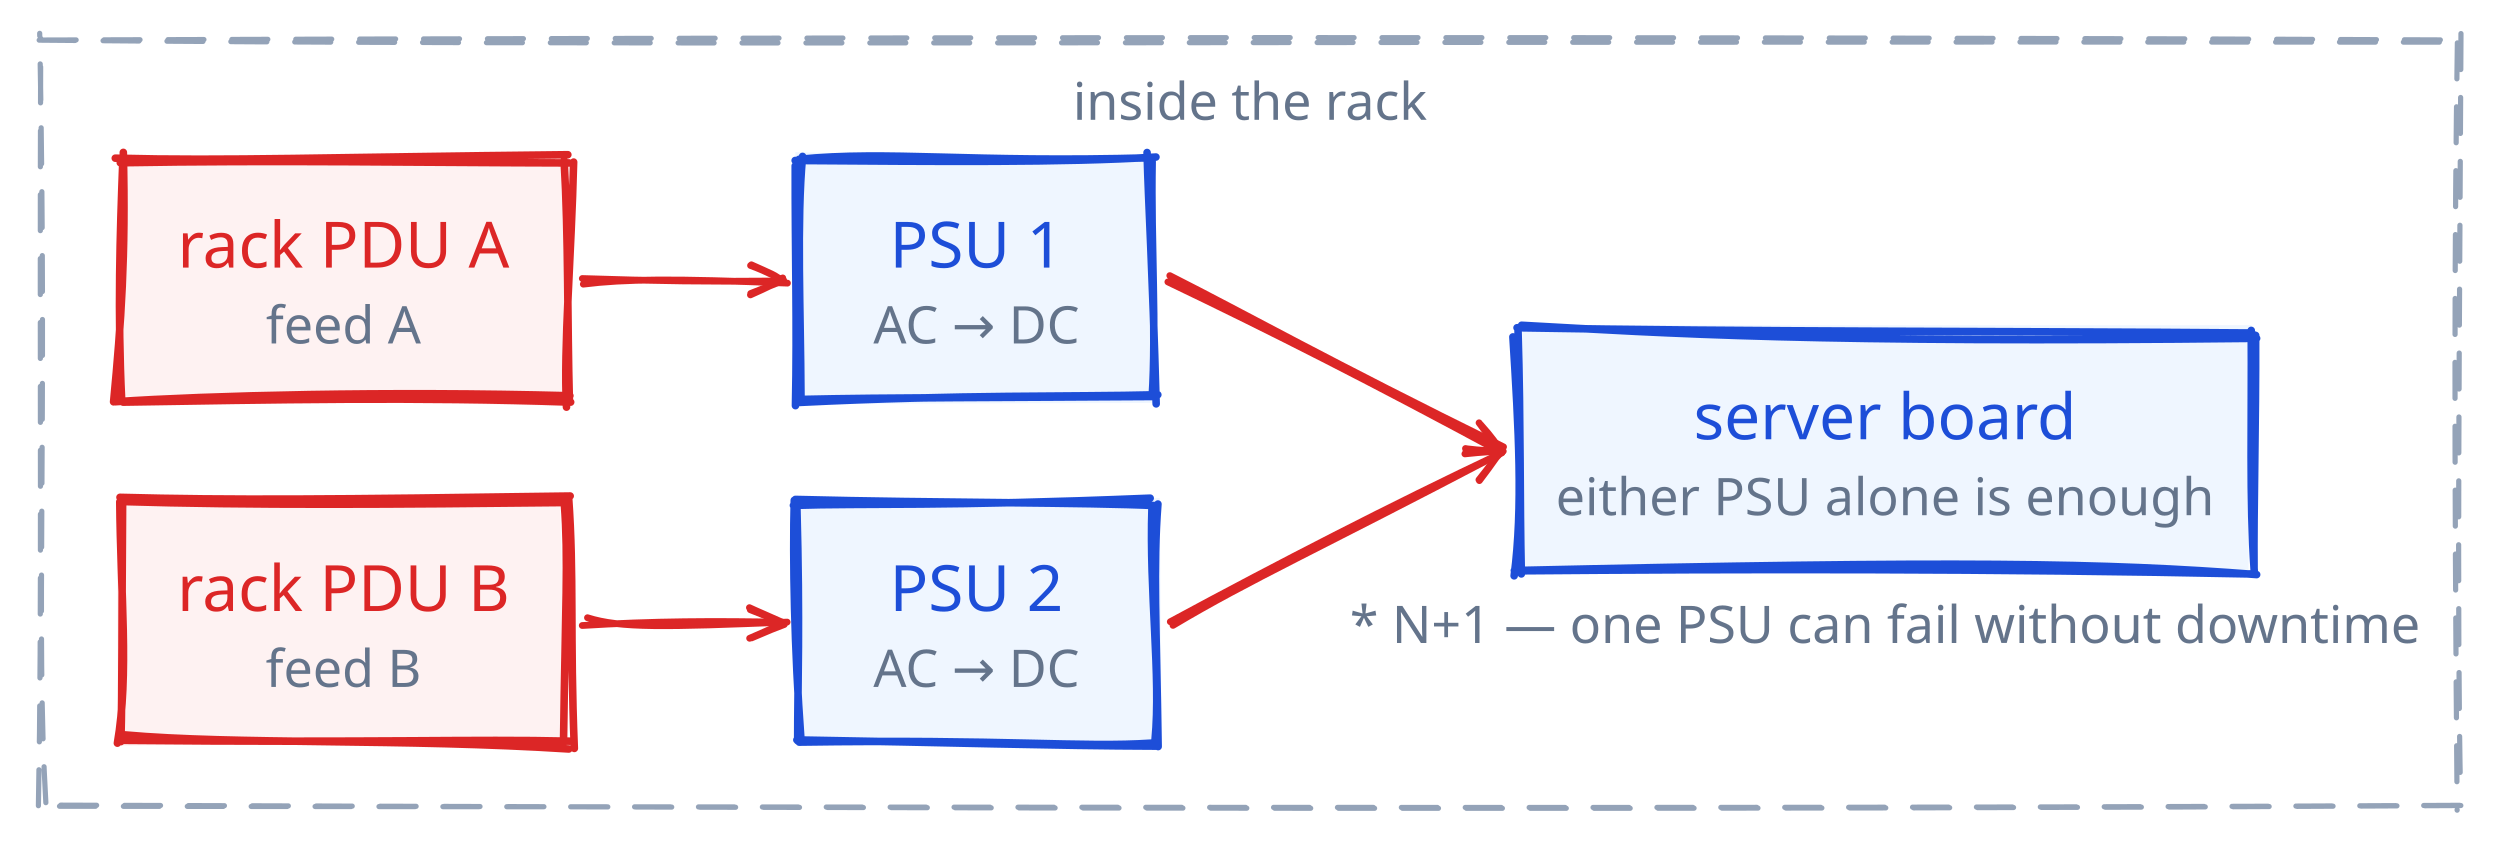
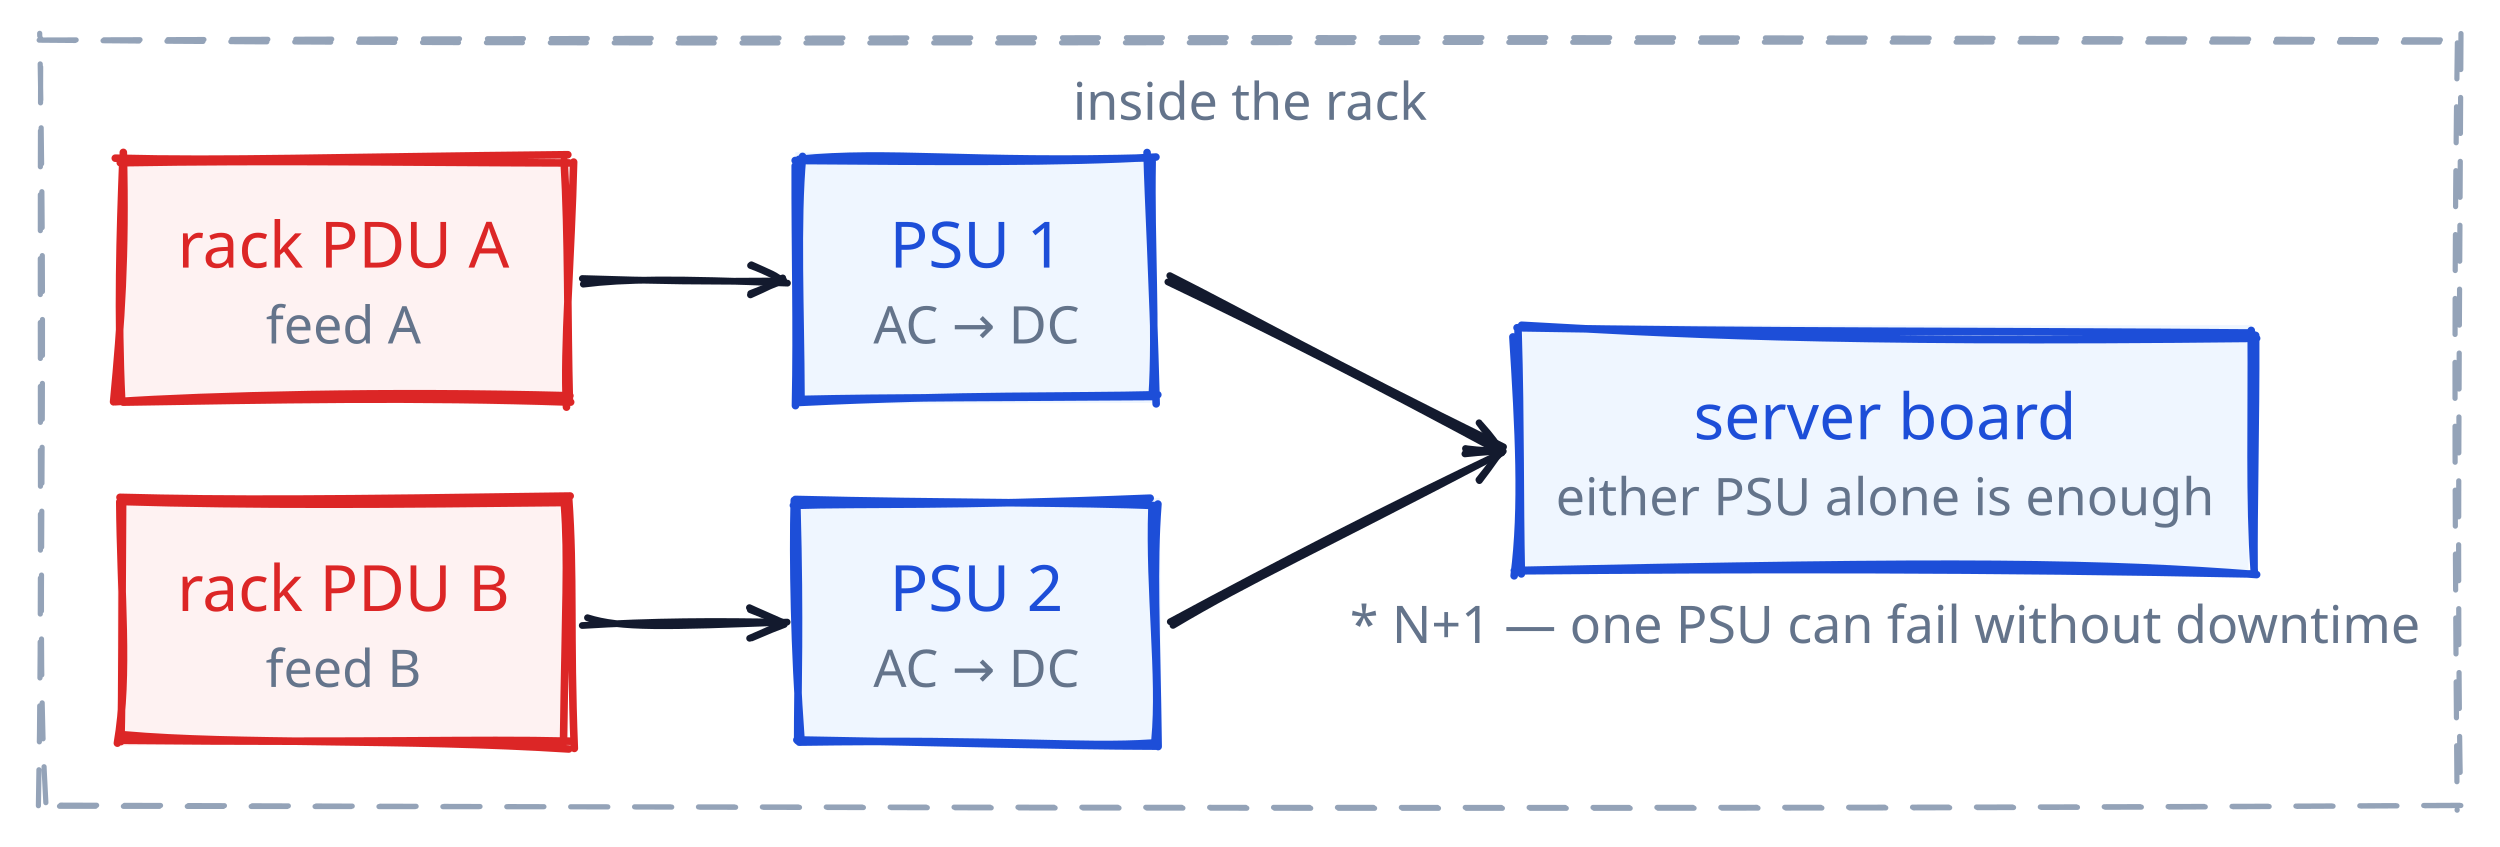
<svg xmlns="http://www.w3.org/2000/svg" viewBox="0 0 626 212" width="626" height="212" role="img" aria-label="two separate rack PDU feeds each power their own PSU, and either PSU alone can keep the server running" font-family="Gaegu, ui-rounded, sans-serif" text-anchor="middle" preserveAspectRatio="xMidYMid meet">
  <path d="M9.81 10.053 C151.844 11.421, 293.384 10.338, 616.094 10.551 M10.062 10.029 C217.062 9.325, 423.888 9.112, 616.16 10.014 M616.229 8.41 C615.893 81.069, 615.134 153.068, 616.156 200.362 M615.323 10.742 C614.626 58.773, 614.47 106.354, 615.265 202.869 M616.192 201.703 C431.815 202.862, 245.998 202.425, 10.001 201.594 M615.898 201.652 C483.543 202.404, 350.839 202.266, 10.3 201.878 M11.481 200.984 C8.926 157.814, 11.858 109.177, 9.939 8.348 M9.617 201.75 C10.549 152.475, 9.864 102.047, 10.192 9.605" fill="none" stroke="#94a3b8" stroke-width="1.3" stroke-linecap="round" stroke-linejoin="round" stroke-dasharray="9 7" />
  <text x="313" y="30" font-size="13" fill="#64748b">inside the rack</text>
  <path d="M29.763 39.884 L142.426 39.53 L141.159 101.665 L29.262 99.203" fill="#fef2f2" />
  <path d="M28.869 39.609 C56.605 40.328, 81.569 39.374, 142.183 38.739 M30.121 40.756 C68.333 40.068, 107.648 40.729, 142.501 40.802 M143.638 40.585 C143.096 63.659, 141.07 86.894, 141.849 101.951 M141.256 40.234 C142.371 59.556, 142.033 79.931, 142.582 100.677 M142.7 99.097 C96.75 97.868, 52.015 99.055, 28.852 100.596 M142.894 100.692 C104.504 99.358, 67.746 100.099, 30.827 100.698 M28.444 100.616 C30.346 80.663, 31.501 64.35, 30.88 38.158 M30.469 100.188 C29.422 78.815, 30.075 57.891, 30.74 40.697" fill="none" stroke="#dc2626" stroke-width="1.9" stroke-linecap="round" stroke-linejoin="round" />
  <text x="86" y="67" font-size="16" fill="#dc2626">rack PDU A</text>
  <text x="86" y="86" font-size="13" fill="#64748b">feed A</text>
  <path d="M29.276 126.516 L140.134 124.807 L141.941 184.971 L29.492 186.766" fill="#fef2f2" />
  <path d="M30.046 124.533 C57.534 125.264, 83.575 125.069, 142.77 124.201 M30.144 125.579 C63.144 126.584, 99.159 126.306, 141.577 125.838 M142.378 124.493 C143.777 143.889, 142.689 159.091, 143.812 187.401 M141.308 126.237 C142.335 139.528, 141.562 152.441, 141.101 185.953 M142.431 187.547 C101.306 184.912, 58.426 186.456, 31.223 184.013 M142.678 185.591 C118.471 185.008, 95.776 186.011, 29.794 185.372 M29.396 186.087 C32.349 169.057, 30.156 148.193, 29.993 125.661 M30.279 185.692 C30.635 171.919, 30.477 156.76, 30.706 125.357" fill="none" stroke="#dc2626" stroke-width="1.9" stroke-linecap="round" stroke-linejoin="round" />
  <text x="86" y="153" font-size="16" fill="#dc2626">rack PDU B</text>
  <text x="86" y="172" font-size="13" fill="#64748b">feed B</text>
  <path d="M199.168 38.083 L289.077 40.668 L289.735 100.896 L199.437 101.135" fill="#eff6ff" />
  <path d="M200.088 39.892 C222.386 37.655, 243.063 40.793, 288.011 39.518 M199.111 40.188 C234.464 40.434, 266.421 40.77, 289.446 39.324 M287.225 38.191 C287.584 52.028, 288.534 65.911, 289.504 101.127 M288.496 40.491 C288.132 60.798, 289.595 82.622, 288.508 99.239 M289.912 98.843 C267.696 99.42, 241.647 98.73, 199.983 100.779 M289.479 99.285 C254.453 99.538, 220.824 99.529, 200.427 100.018 M199.184 101.573 C199.614 81.128, 199.069 63.2, 199.123 41.533 M200.564 99.07 C200.483 77.949, 199.443 55.405, 200.965 39.168" fill="none" stroke="#1d4ed8" stroke-width="1.9" stroke-linecap="round" stroke-linejoin="round" />
  <text x="244.5" y="67" font-size="16" fill="#1d4ed8">PSU 1</text>
  <text x="244.5" y="86" font-size="13" fill="#64748b">AC → DC</text>
  <path d="M198.938 126.426 L290.4 124.699 L290.867 185.323 L200.244 185.883" fill="#eff6ff" />
  <path d="M198.673 126.555 C216.585 125.956, 236.09 126.873, 288 124.739 M199.175 125.057 C236.027 125.994, 271.966 125.76, 289.744 126.624 M288.442 127.228 C287.746 148.374, 290.71 169.347, 289.232 185.134 M289.942 126.212 C288.731 142.378, 289.568 155.939, 289.997 186.941 M288.512 186.07 C270.792 187.238, 252.013 185.047, 200.133 185.83 M289.691 186.834 C262.729 186.747, 237.576 185.903, 199.535 185.275 M200.531 184.723 C198.925 162.76, 198.484 140.106, 198.888 125.274 M199.738 185.502 C199.732 171.432, 200.336 156.291, 199.544 126.909" fill="none" stroke="#1d4ed8" stroke-width="1.9" stroke-linecap="round" stroke-linejoin="round" />
  <text x="244.5" y="153" font-size="16" fill="#1d4ed8">PSU 2</text>
  <text x="244.5" y="172" font-size="13" fill="#64748b">AC → DC</text>
  <path d="M381.2 81.469 L563.716 81.418 L563.016 142.72 L381.042 142.371" fill="#eff6ff" />
  <path d="M381.013 81.447 C417.704 83.47, 453.733 85.959, 565.056 84.72 M379.87 82.068 C439.811 83.15, 498.072 82.842, 563.898 83.38 M564.812 83.98 C564.892 106.431, 564.281 127.277, 564.416 142.401 M563.707 82.736 C563.869 104.036, 563.201 125.661, 564.464 143.042 M565.061 143.876 C527.087 140.942, 491.578 140.339, 379.193 142.858 M563.923 143.729 C500.088 142.382, 434.659 142.464, 380.306 142.937 M379.141 144.188 C381.382 127.084, 380.275 107.35, 378.831 84.362 M380.946 143.709 C380.517 124.39, 380.822 106.902, 380.115 82.571" fill="none" stroke="#1d4ed8" stroke-width="1.9" stroke-linecap="round" stroke-linejoin="round" />
  <text x="472" y="110" font-size="16" fill="#1d4ed8">server board</text>
  <text x="472" y="129" font-size="13" fill="#64748b">either PSU alone is enough</text>
  <text x="472" y="161" font-size="13" fill="#64748b">* N+1 — one PSU can fail without downtime</text>
-   <path d="M146.06 71.156 C156.473 69.837, 168.782 69.766, 197.174 70.895 M145.813 69.742 C162.903 70.335, 179.2 70.545, 195.744 70.36" fill="none" stroke="#dc2626" stroke-width="1.7" stroke-linecap="round" stroke-linejoin="round" />
-   <path d="M195.68 70.364 C194.555 68.991, 192.939 68.49, 188.147 66.306 M196.042 70.104 C194.282 69.386, 192.719 68.259, 187.939 66.484" fill="none" stroke="#dc2626" stroke-width="1.7" stroke-linecap="round" stroke-linejoin="round" />
-   <path d="M196.002 69.593 C194.651 70.831, 192.226 71.895, 187.906 73.839 M196.21 70.146 C193.64 71.313, 191.1 72.244, 187.976 73.484" fill="none" stroke="#dc2626" stroke-width="1.7" stroke-linecap="round" stroke-linejoin="round" />
-   <path d="M147.105 154.676 C155.262 157.286, 166.395 156.994, 197.093 155.771 M145.796 156.627 C163.188 155.535, 179.61 155.462, 196.416 155.825" fill="none" stroke="#dc2626" stroke-width="1.7" stroke-linecap="round" stroke-linejoin="round" />
-   <path d="M196.23 156.252 C193.77 155.159, 192.328 154.404, 187.867 152.673 M195.946 155.839 C192.963 154.477, 189.477 153.026, 187.654 152.155" fill="none" stroke="#dc2626" stroke-width="1.7" stroke-linecap="round" stroke-linejoin="round" />
-   <path d="M196.38 156.382 C194.271 157.164, 192.536 157.854, 188.191 159.736 M196.059 156.118 C192.675 157.658, 189.638 158.995, 187.709 159.825" fill="none" stroke="#dc2626" stroke-width="1.7" stroke-linecap="round" stroke-linejoin="round" />
-   <path d="M292.915 69.012 C312.339 78.822, 331.932 89.98, 376.484 111.896 M292.436 70.592 C318.835 83.228, 344.105 96.086, 375.983 113.305" fill="none" stroke="#dc2626" stroke-width="1.7" stroke-linecap="round" stroke-linejoin="round" />
-   <path d="M375.853 113.015 C374.844 111.366, 373.638 109.529, 370.737 106.316 M375.836 113.057 C374 110.862, 372.341 108.498, 370.355 105.868" fill="none" stroke="#dc2626" stroke-width="1.7" stroke-linecap="round" stroke-linejoin="round" />
-   <path d="M376.031 112.995 C373.733 112.98, 371.708 112.899, 367.298 112.378 M376.048 113.105 C372.301 112.71, 368.867 112.742, 366.959 112.307" fill="none" stroke="#dc2626" stroke-width="1.7" stroke-linecap="round" stroke-linejoin="round" />
-   <path d="M293.719 156.599 C312.815 145.183, 329.95 137.556, 375.019 113.879 M293.041 155.682 C320.213 141.01, 348.287 126.545, 376.082 113.399" fill="none" stroke="#dc2626" stroke-width="1.7" stroke-linecap="round" stroke-linejoin="round" />
-   <path d="M376.415 112.984 C374.02 113.505, 371.317 112.825, 367.04 113.154 M375.829 113.04 C373.735 113.063, 371.466 113.15, 366.811 113.653" fill="none" stroke="#dc2626" stroke-width="1.7" stroke-linecap="round" stroke-linejoin="round" />
-   <path d="M376.048 112.778 C374.783 114.233, 373.949 115.767, 370.437 120.347 M376.021 113.198 C374.246 114.778, 373.099 116.743, 370.325 120.139" fill="none" stroke="#dc2626" stroke-width="1.7" stroke-linecap="round" stroke-linejoin="round" />
+   <path d="M146.06 71.156 C156.473 69.837, 168.782 69.766, 197.174 70.895 M145.813 69.742 C162.903 70.335, 179.2 70.545, 195.744 70.36" fill="none" stroke="#131A2E" stroke-width="1.7" stroke-linecap="round" stroke-linejoin="round" />
+   <path d="M195.68 70.364 C194.555 68.991, 192.939 68.49, 188.147 66.306 M196.042 70.104 C194.282 69.386, 192.719 68.259, 187.939 66.484" fill="none" stroke="#131A2E" stroke-width="1.7" stroke-linecap="round" stroke-linejoin="round" />
+   <path d="M196.002 69.593 C194.651 70.831, 192.226 71.895, 187.906 73.839 M196.21 70.146 C193.64 71.313, 191.1 72.244, 187.976 73.484" fill="none" stroke="#131A2E" stroke-width="1.7" stroke-linecap="round" stroke-linejoin="round" />
+   <path d="M147.105 154.676 C155.262 157.286, 166.395 156.994, 197.093 155.771 M145.796 156.627 C163.188 155.535, 179.61 155.462, 196.416 155.825" fill="none" stroke="#131A2E" stroke-width="1.7" stroke-linecap="round" stroke-linejoin="round" />
+   <path d="M196.23 156.252 C193.77 155.159, 192.328 154.404, 187.867 152.673 M195.946 155.839 C192.963 154.477, 189.477 153.026, 187.654 152.155" fill="none" stroke="#131A2E" stroke-width="1.7" stroke-linecap="round" stroke-linejoin="round" />
+   <path d="M196.38 156.382 C194.271 157.164, 192.536 157.854, 188.191 159.736 M196.059 156.118 C192.675 157.658, 189.638 158.995, 187.709 159.825" fill="none" stroke="#131A2E" stroke-width="1.7" stroke-linecap="round" stroke-linejoin="round" />
+   <path d="M292.915 69.012 C312.339 78.822, 331.932 89.98, 376.484 111.896 M292.436 70.592 C318.835 83.228, 344.105 96.086, 375.983 113.305" fill="none" stroke="#131A2E" stroke-width="1.7" stroke-linecap="round" stroke-linejoin="round" />
+   <path d="M375.853 113.015 C374.844 111.366, 373.638 109.529, 370.737 106.316 M375.836 113.057 C374 110.862, 372.341 108.498, 370.355 105.868" fill="none" stroke="#131A2E" stroke-width="1.7" stroke-linecap="round" stroke-linejoin="round" />
+   <path d="M376.031 112.995 C373.733 112.98, 371.708 112.899, 367.298 112.378 M376.048 113.105 C372.301 112.71, 368.867 112.742, 366.959 112.307" fill="none" stroke="#131A2E" stroke-width="1.7" stroke-linecap="round" stroke-linejoin="round" />
+   <path d="M293.719 156.599 C312.815 145.183, 329.95 137.556, 375.019 113.879 M293.041 155.682 C320.213 141.01, 348.287 126.545, 376.082 113.399" fill="none" stroke="#131A2E" stroke-width="1.7" stroke-linecap="round" stroke-linejoin="round" />
+   <path d="M376.415 112.984 C374.02 113.505, 371.317 112.825, 367.04 113.154 M375.829 113.04 C373.735 113.063, 371.466 113.15, 366.811 113.653" fill="none" stroke="#131A2E" stroke-width="1.7" stroke-linecap="round" stroke-linejoin="round" />
+   <path d="M376.048 112.778 C374.783 114.233, 373.949 115.767, 370.437 120.347 M376.021 113.198 C374.246 114.778, 373.099 116.743, 370.325 120.139" fill="none" stroke="#131A2E" stroke-width="1.7" stroke-linecap="round" stroke-linejoin="round" />
</svg>
